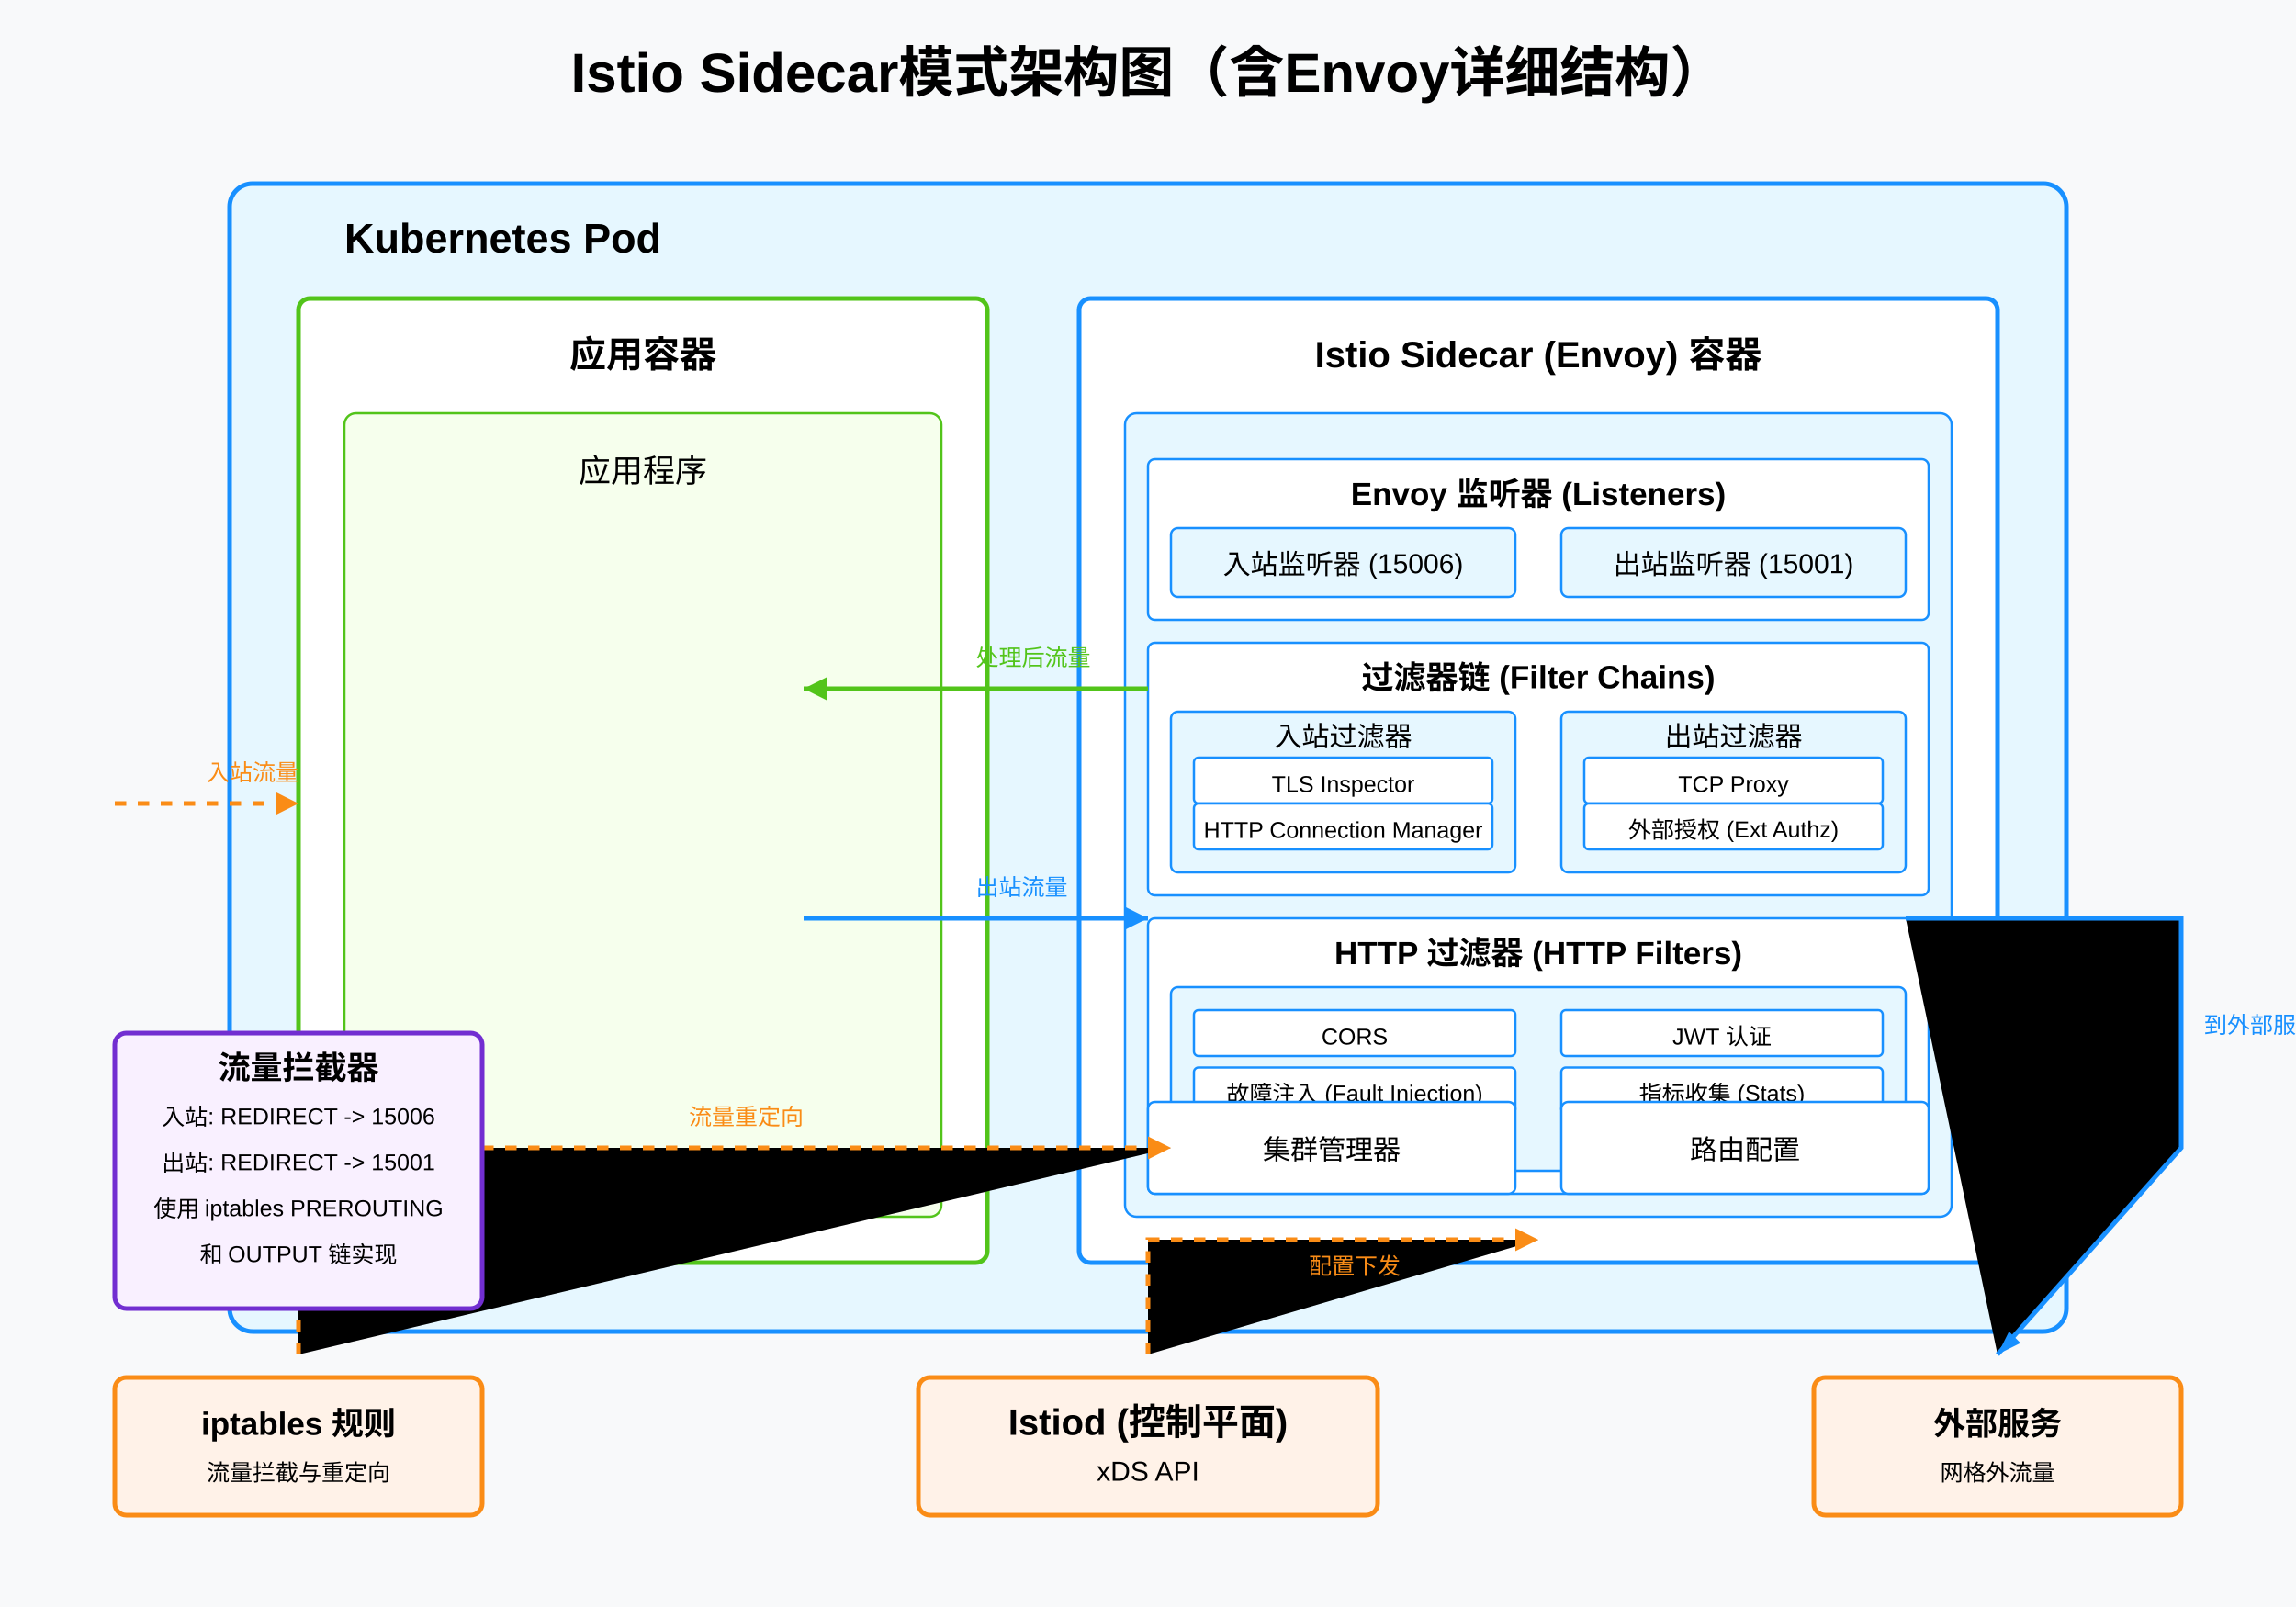
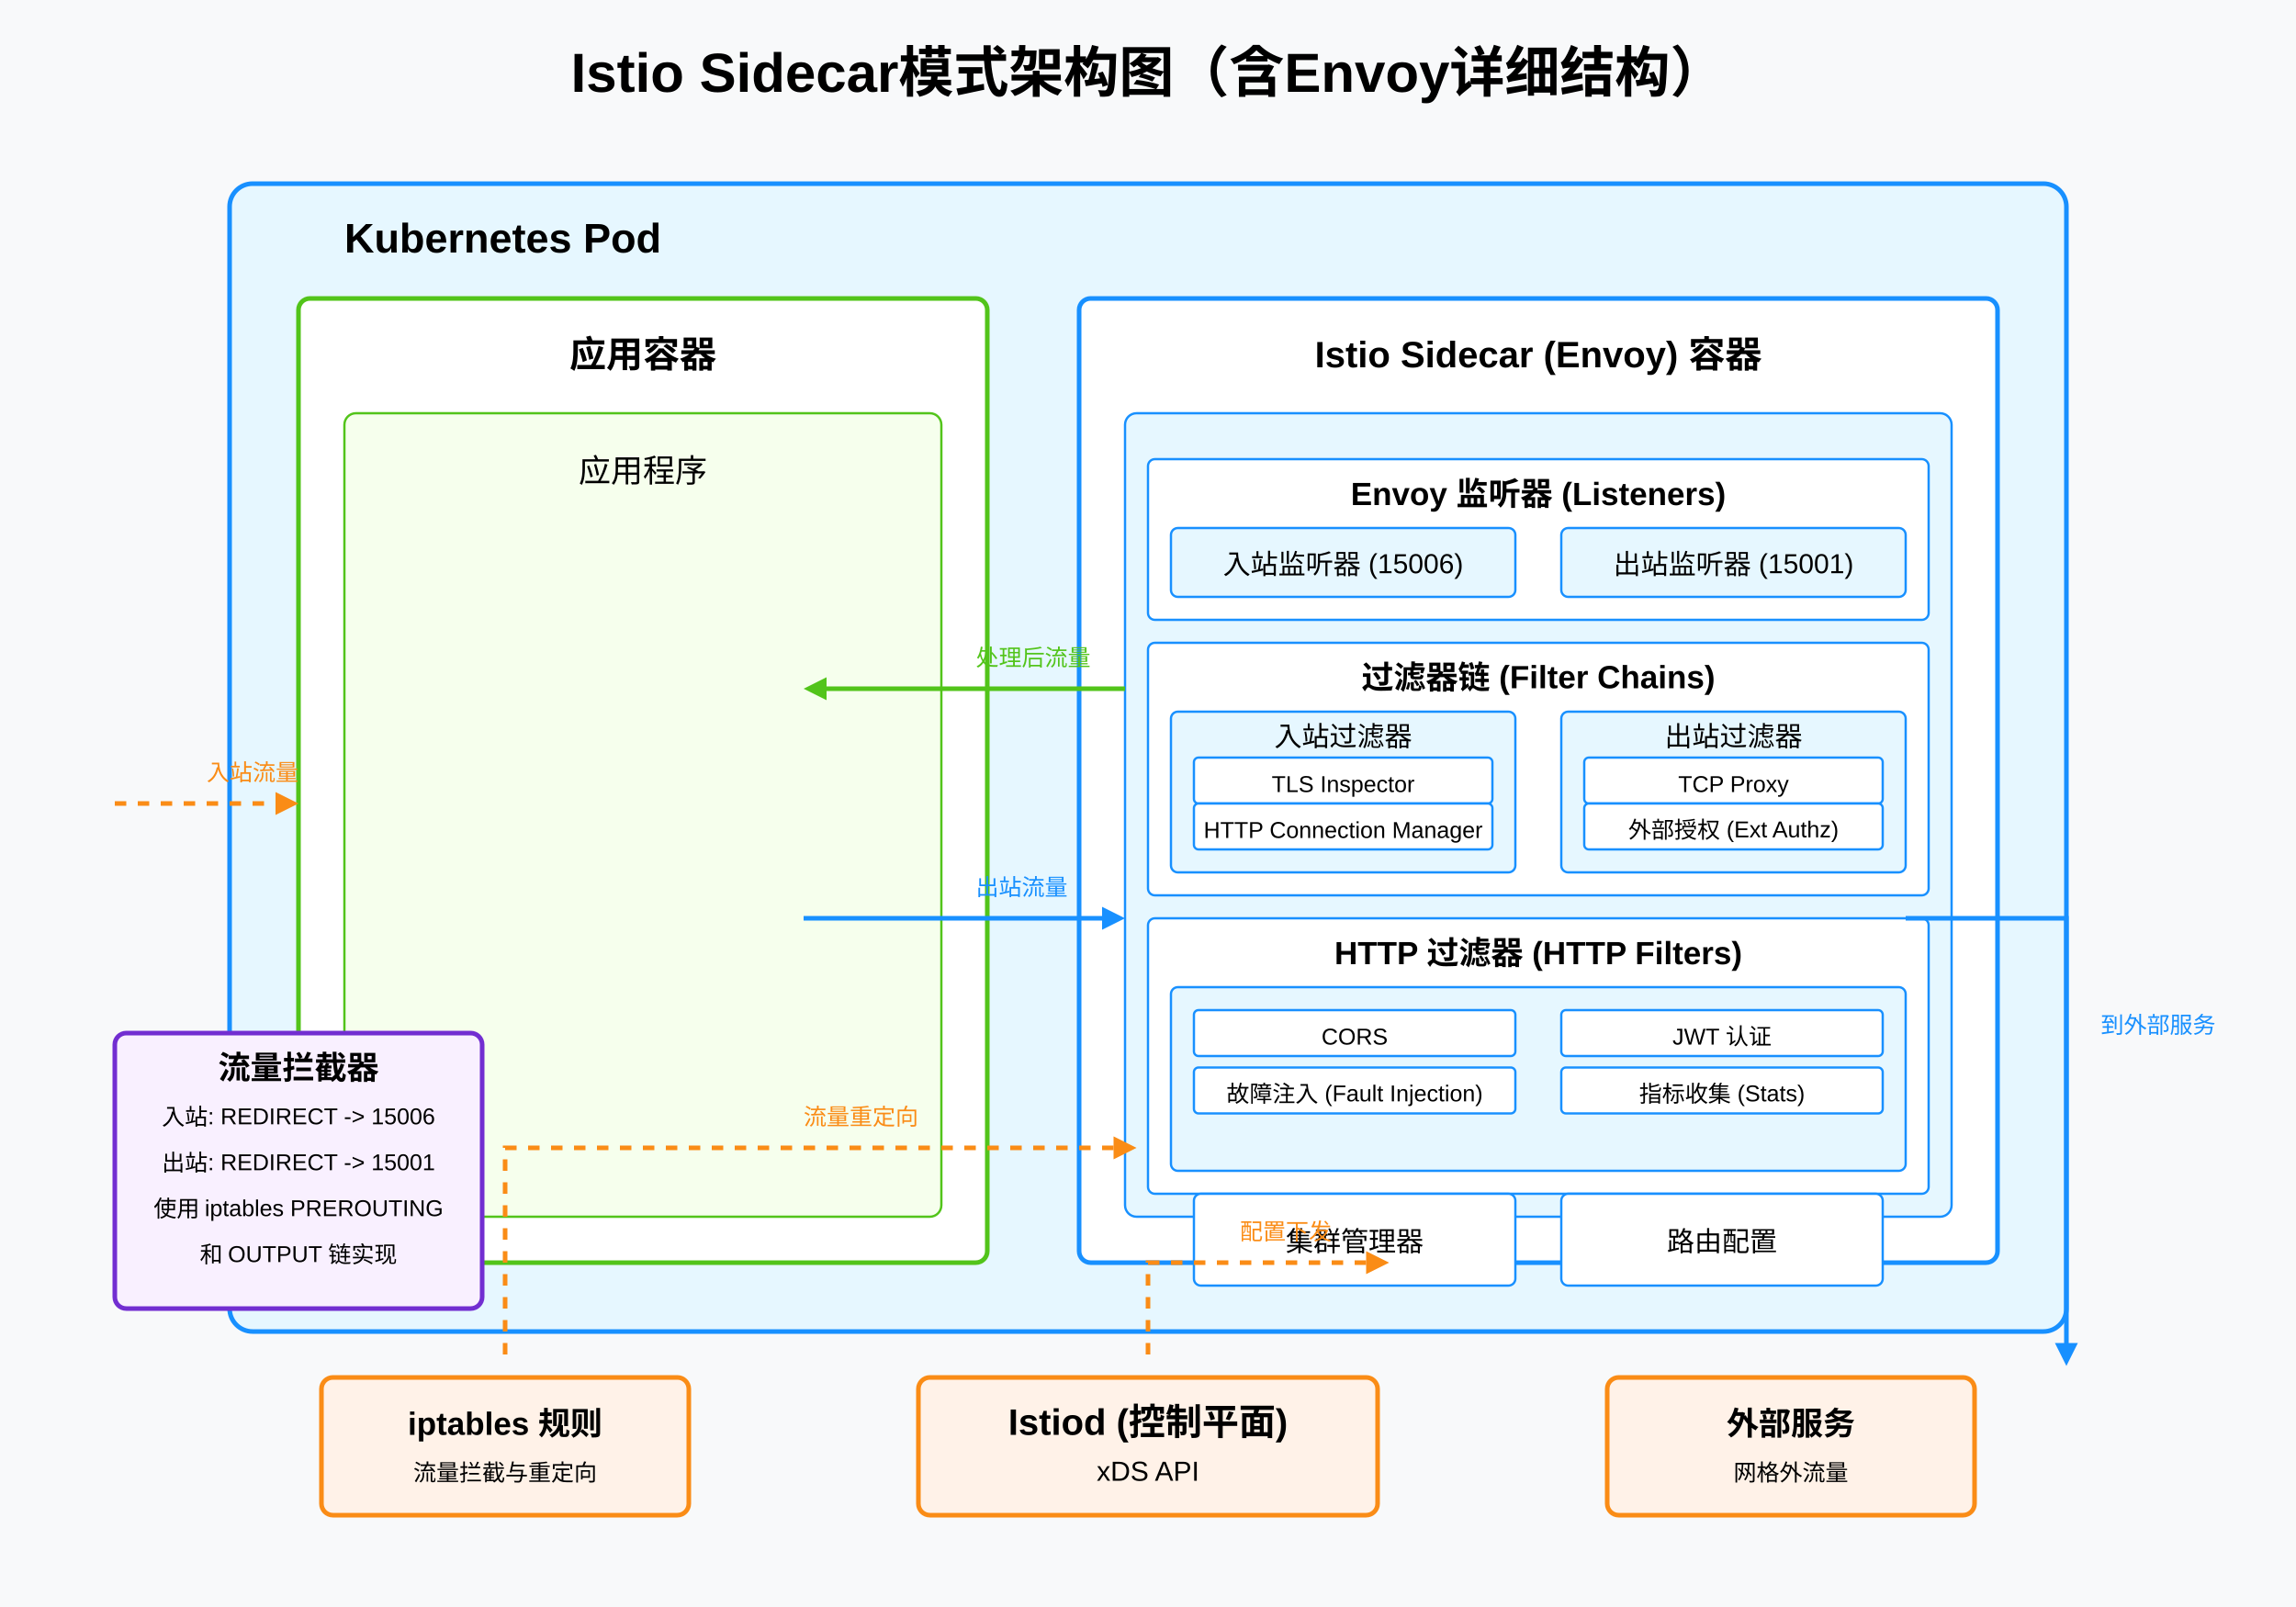
<svg xmlns="http://www.w3.org/2000/svg" viewBox="0 0 1000 700">
  <rect width="1000" height="700" fill="#f8f9fa" />
  <text x="500" y="40" font-family="Arial, sans-serif" font-size="24" text-anchor="middle" font-weight="bold">Istio Sidecar模式架构图（含Envoy详细结构）</text>
  <rect x="100" y="80" width="800" height="500" rx="10" ry="10" fill="#e6f7ff" stroke="#1890ff" stroke-width="2" />
  <text x="150" y="110" font-family="Arial, sans-serif" font-size="18" font-weight="bold">Kubernetes Pod</text>
  <rect x="130" y="130" width="300" height="420" rx="5" ry="5" fill="#ffffff" stroke="#52c41a" stroke-width="2" />
  <text x="280" y="160" font-family="Arial, sans-serif" font-size="16" text-anchor="middle" font-weight="bold">应用容器</text>
  <rect x="150" y="180" width="260" height="350" rx="5" ry="5" fill="#f6ffed" stroke="#52c41a" stroke-width="1" />
  <text x="280" y="210" font-family="Arial, sans-serif" font-size="14" text-anchor="middle">应用程序</text>
  <rect x="470" y="130" width="400" height="420" rx="5" ry="5" fill="#ffffff" stroke="#1890ff" stroke-width="2" />
  <text x="670" y="160" font-family="Arial, sans-serif" font-size="16" text-anchor="middle" font-weight="bold">Istio Sidecar (Envoy) 容器</text>
  <rect x="490" y="180" width="360" height="350" rx="5" ry="5" fill="#e6f7ff" stroke="#1890ff" stroke-width="1" />
  <rect x="500" y="200" width="340" height="70" rx="3" ry="3" fill="#ffffff" stroke="#1890ff" stroke-width="1" />
  <text x="670" y="220" font-family="Arial, sans-serif" font-size="14" text-anchor="middle" font-weight="bold">Envoy 监听器 (Listeners)</text>
  <rect x="510" y="230" width="150" height="30" rx="3" ry="3" fill="#e6f7ff" stroke="#1890ff" stroke-width="1" />
  <text x="585" y="250" font-family="Arial, sans-serif" font-size="12" text-anchor="middle">入站监听器 (15006)</text>
  <rect x="680" y="230" width="150" height="30" rx="3" ry="3" fill="#e6f7ff" stroke="#1890ff" stroke-width="1" />
  <text x="755" y="250" font-family="Arial, sans-serif" font-size="12" text-anchor="middle">出站监听器 (15001)</text>
  <rect x="500" y="280" width="340" height="110" rx="3" ry="3" fill="#ffffff" stroke="#1890ff" stroke-width="1" />
  <text x="670" y="300" font-family="Arial, sans-serif" font-size="14" text-anchor="middle" font-weight="bold">过滤器链 (Filter Chains)</text>
  <rect x="510" y="310" width="150" height="70" rx="3" ry="3" fill="#e6f7ff" stroke="#1890ff" stroke-width="1" />
  <text x="585" y="325" font-family="Arial, sans-serif" font-size="12" text-anchor="middle">入站过滤器</text>
  <rect x="520" y="330" width="130" height="20" rx="2" ry="2" fill="#ffffff" stroke="#1890ff" stroke-width="1" />
  <text x="585" y="345" font-family="Arial, sans-serif" font-size="10" text-anchor="middle">TLS Inspector</text>
  <rect x="520" y="350" width="130" height="20" rx="2" ry="2" fill="#ffffff" stroke="#1890ff" stroke-width="1" />
  <text x="585" y="365" font-family="Arial, sans-serif" font-size="10" text-anchor="middle">HTTP Connection Manager</text>
  <rect x="680" y="310" width="150" height="70" rx="3" ry="3" fill="#e6f7ff" stroke="#1890ff" stroke-width="1" />
  <text x="755" y="325" font-family="Arial, sans-serif" font-size="12" text-anchor="middle">出站过滤器</text>
  <rect x="690" y="330" width="130" height="20" rx="2" ry="2" fill="#ffffff" stroke="#1890ff" stroke-width="1" />
  <text x="755" y="345" font-family="Arial, sans-serif" font-size="10" text-anchor="middle">TCP Proxy</text>
  <rect x="690" y="350" width="130" height="20" rx="2" ry="2" fill="#ffffff" stroke="#1890ff" stroke-width="1" />
  <text x="755" y="365" font-family="Arial, sans-serif" font-size="10" text-anchor="middle">外部授权 (Ext Authz)</text>
  <rect x="500" y="400" width="340" height="120" rx="3" ry="3" fill="#ffffff" stroke="#1890ff" stroke-width="1" />
  <text x="670" y="420" font-family="Arial, sans-serif" font-size="14" text-anchor="middle" font-weight="bold">HTTP 过滤器 (HTTP Filters)</text>
  <rect x="510" y="430" width="320" height="80" rx="3" ry="3" fill="#e6f7ff" stroke="#1890ff" stroke-width="1" />
  <rect x="520" y="440" width="140" height="20" rx="2" ry="2" fill="#ffffff" stroke="#1890ff" stroke-width="1" />
  <text x="590" y="455" font-family="Arial, sans-serif" font-size="10" text-anchor="middle">CORS</text>
  <rect x="520" y="465" width="140" height="20" rx="2" ry="2" fill="#ffffff" stroke="#1890ff" stroke-width="1" />
  <text x="590" y="480" font-family="Arial, sans-serif" font-size="10" text-anchor="middle">故障注入 (Fault Injection)</text>
  <rect x="680" y="440" width="140" height="20" rx="2" ry="2" fill="#ffffff" stroke="#1890ff" stroke-width="1" />
  <text x="750" y="455" font-family="Arial, sans-serif" font-size="10" text-anchor="middle">JWT 认证</text>
  <rect x="680" y="465" width="140" height="20" rx="2" ry="2" fill="#ffffff" stroke="#1890ff" stroke-width="1" />
  <text x="750" y="480" font-family="Arial, sans-serif" font-size="10" text-anchor="middle">指标收集 (Stats)</text>
-   <rect x="500" y="480" width="160" height="40" rx="3" ry="3" fill="#ffffff" stroke="#1890ff" stroke-width="1" />
-   <text x="580" y="505" font-family="Arial, sans-serif" font-size="12" text-anchor="middle">集群管理器</text>
-   <rect x="680" y="480" width="160" height="40" rx="3" ry="3" fill="#ffffff" stroke="#1890ff" stroke-width="1" />
-   <text x="760" y="505" font-family="Arial, sans-serif" font-size="12" text-anchor="middle">路由配置</text>
+   <rect x="520" y="520" width="140" height="40" rx="3" ry="3" fill="#ffffff" stroke="#1890ff" stroke-width="1" />
+   <text x="590" y="545" font-family="Arial, sans-serif" font-size="12" text-anchor="middle">集群管理器</text>
+   <rect x="680" y="520" width="140" height="40" rx="3" ry="3" fill="#ffffff" stroke="#1890ff" stroke-width="1" />
+   <text x="750" y="545" font-family="Arial, sans-serif" font-size="12" text-anchor="middle">路由配置</text>
  <rect x="400" y="600" width="200" height="60" rx="5" ry="5" fill="#fff2e8" stroke="#fa8c16" stroke-width="2" />
  <text x="500" y="625" font-family="Arial, sans-serif" font-size="16" text-anchor="middle" font-weight="bold">Istiod (控制平面)</text>
  <text x="500" y="645" font-family="Arial, sans-serif" font-size="12" text-anchor="middle">xDS API</text>
-   <rect x="50" y="600" width="160" height="60" rx="5" ry="5" fill="#fff2e8" stroke="#fa8c16" stroke-width="2" />
-   <text x="130" y="625" font-family="Arial, sans-serif" font-size="14" text-anchor="middle" font-weight="bold">iptables 规则</text>
-   <text x="130" y="645" font-family="Arial, sans-serif" font-size="10" text-anchor="middle">流量拦截与重定向</text>
-   <rect x="790" y="600" width="160" height="60" rx="5" ry="5" fill="#fff2e8" stroke="#fa8c16" stroke-width="2" />
-   <text x="870" y="625" font-family="Arial, sans-serif" font-size="14" text-anchor="middle" font-weight="bold">外部服务</text>
-   <text x="870" y="645" font-family="Arial, sans-serif" font-size="10" text-anchor="middle">网格外流量</text>
-   <path d="M50 350 L130 350" stroke="#fa8c16" stroke-width="2" stroke-dasharray="5,5" />
-   <polygon points="130,350 120,345 120,355" fill="#fa8c16" />
-   <text x="90" y="340" font-family="Arial, sans-serif" font-size="10" fill="#fa8c16">入站流量</text>
-   <path d="M130 590 L130 500 L510 500" stroke="#fa8c16" stroke-width="2" stroke-dasharray="5,5" />
-   <polygon points="510,500 500,495 500,505" fill="#fa8c16" />
-   <text x="300" y="490" font-family="Arial, sans-serif" font-size="10" fill="#fa8c16">流量重定向</text>
-   <path d="M500 300 L350 300" stroke="#52c41a" stroke-width="2" />
-   <polygon points="350,300 360,295 360,305" fill="#52c41a" />
-   <text x="425" y="290" font-family="Arial, sans-serif" font-size="10" fill="#52c41a">处理后流量</text>
-   <path d="M350 400 L500 400" stroke="#1890ff" stroke-width="2" />
-   <polygon points="500,400 490,395 490,405" fill="#1890ff" />
-   <text x="425" y="390" font-family="Arial, sans-serif" font-size="10" fill="#1890ff">出站流量</text>
-   <path d="M830 400 L950 400 L950 500 L870 590" stroke="#1890ff" stroke-width="2" />
-   <polygon points="870,590 880,585 875,580" fill="#1890ff" />
-   <text x="960" y="450" font-family="Arial, sans-serif" font-size="10" fill="#1890ff">到外部服务</text>
-   <path d="M500 590 L500 540 L670 540" stroke="#fa8c16" stroke-width="2" stroke-dasharray="5,5" />
-   <polygon points="670,540 660,535 660,545" fill="#fa8c16" />
-   <text x="570" y="555" font-family="Arial, sans-serif" font-size="10" fill="#fa8c16">配置下发</text>
+   <rect x="140" y="600" width="160" height="60" rx="5" ry="5" fill="#fff2e8" stroke="#fa8c16" stroke-width="2" />
+   <text x="220" y="625" font-family="Arial, sans-serif" font-size="14" text-anchor="middle" font-weight="bold">iptables 规则</text>
+   <text x="220" y="645" font-family="Arial, sans-serif" font-size="10" text-anchor="middle">流量拦截与重定向</text>
+   <rect x="700" y="600" width="160" height="60" rx="5" ry="5" fill="#fff2e8" stroke="#fa8c16" stroke-width="2" />
+   <text x="780" y="625" font-family="Arial, sans-serif" font-size="14" text-anchor="middle" font-weight="bold">外部服务</text>
+   <text x="780" y="645" font-family="Arial, sans-serif" font-size="10" text-anchor="middle">网格外流量</text>
  <rect x="50" y="450" width="160" height="120" rx="5" ry="5" fill="#f9f0ff" stroke="#722ed1" stroke-width="2" />
  <text x="130" y="470" font-family="Arial, sans-serif" font-size="14" text-anchor="middle" font-weight="bold">流量拦截器</text>
  <text x="130" y="490" font-family="Arial, sans-serif" font-size="10" text-anchor="middle">入站: REDIRECT -&gt; 15006</text>
  <text x="130" y="510" font-family="Arial, sans-serif" font-size="10" text-anchor="middle">出站: REDIRECT -&gt; 15001</text>
  <text x="130" y="530" font-family="Arial, sans-serif" font-size="10" text-anchor="middle">使用 iptables PREROUTING</text>
  <text x="130" y="550" font-family="Arial, sans-serif" font-size="10" text-anchor="middle">和 OUTPUT 链实现</text>
+   <line x1="50" y1="350" x2="125" y2="350" stroke="#fa8c16" stroke-width="2" stroke-dasharray="5,5" />
+   <polygon points="130,350 120,345 120,355" fill="#fa8c16" />
+   <text x="90" y="340" font-family="Arial, sans-serif" font-size="10" fill="#fa8c16">入站流量</text>
+   <path d="M220 590 L220 500 L490 500" stroke="#fa8c16" stroke-width="2" stroke-dasharray="5,5" fill="none" />
+   <polygon points="495,500 485,495 485,505" fill="#fa8c16" />
+   <text x="350" y="490" font-family="Arial, sans-serif" font-size="10" fill="#fa8c16">流量重定向</text>
+   <line x1="490" y1="300" x2="355" y2="300" stroke="#52c41a" stroke-width="2" />
+   <polygon points="350,300 360,295 360,305" fill="#52c41a" />
+   <text x="425" y="290" font-family="Arial, sans-serif" font-size="10" fill="#52c41a">处理后流量</text>
+   <line x1="350" y1="400" x2="485" y2="400" stroke="#1890ff" stroke-width="2" />
+   <polygon points="490,400 480,395 480,405" fill="#1890ff" />
+   <text x="425" y="390" font-family="Arial, sans-serif" font-size="10" fill="#1890ff">出站流量</text>
+   <path d="M830 400 L900 400 L900 590" stroke="#1890ff" stroke-width="2" fill="none" />
+   <polygon points="900,595 895,585 905,585" fill="#1890ff" />
+   <text x="915" y="450" font-family="Arial, sans-serif" font-size="10" fill="#1890ff">到外部服务</text>
+   <path d="M500 590 L500 550 L600 550" stroke="#fa8c16" stroke-width="2" stroke-dasharray="5,5" fill="none" />
+   <polygon points="605,550 595,545 595,555" fill="#fa8c16" />
+   <text x="540" y="540" font-family="Arial, sans-serif" font-size="10" fill="#fa8c16">配置下发</text>
</svg>
